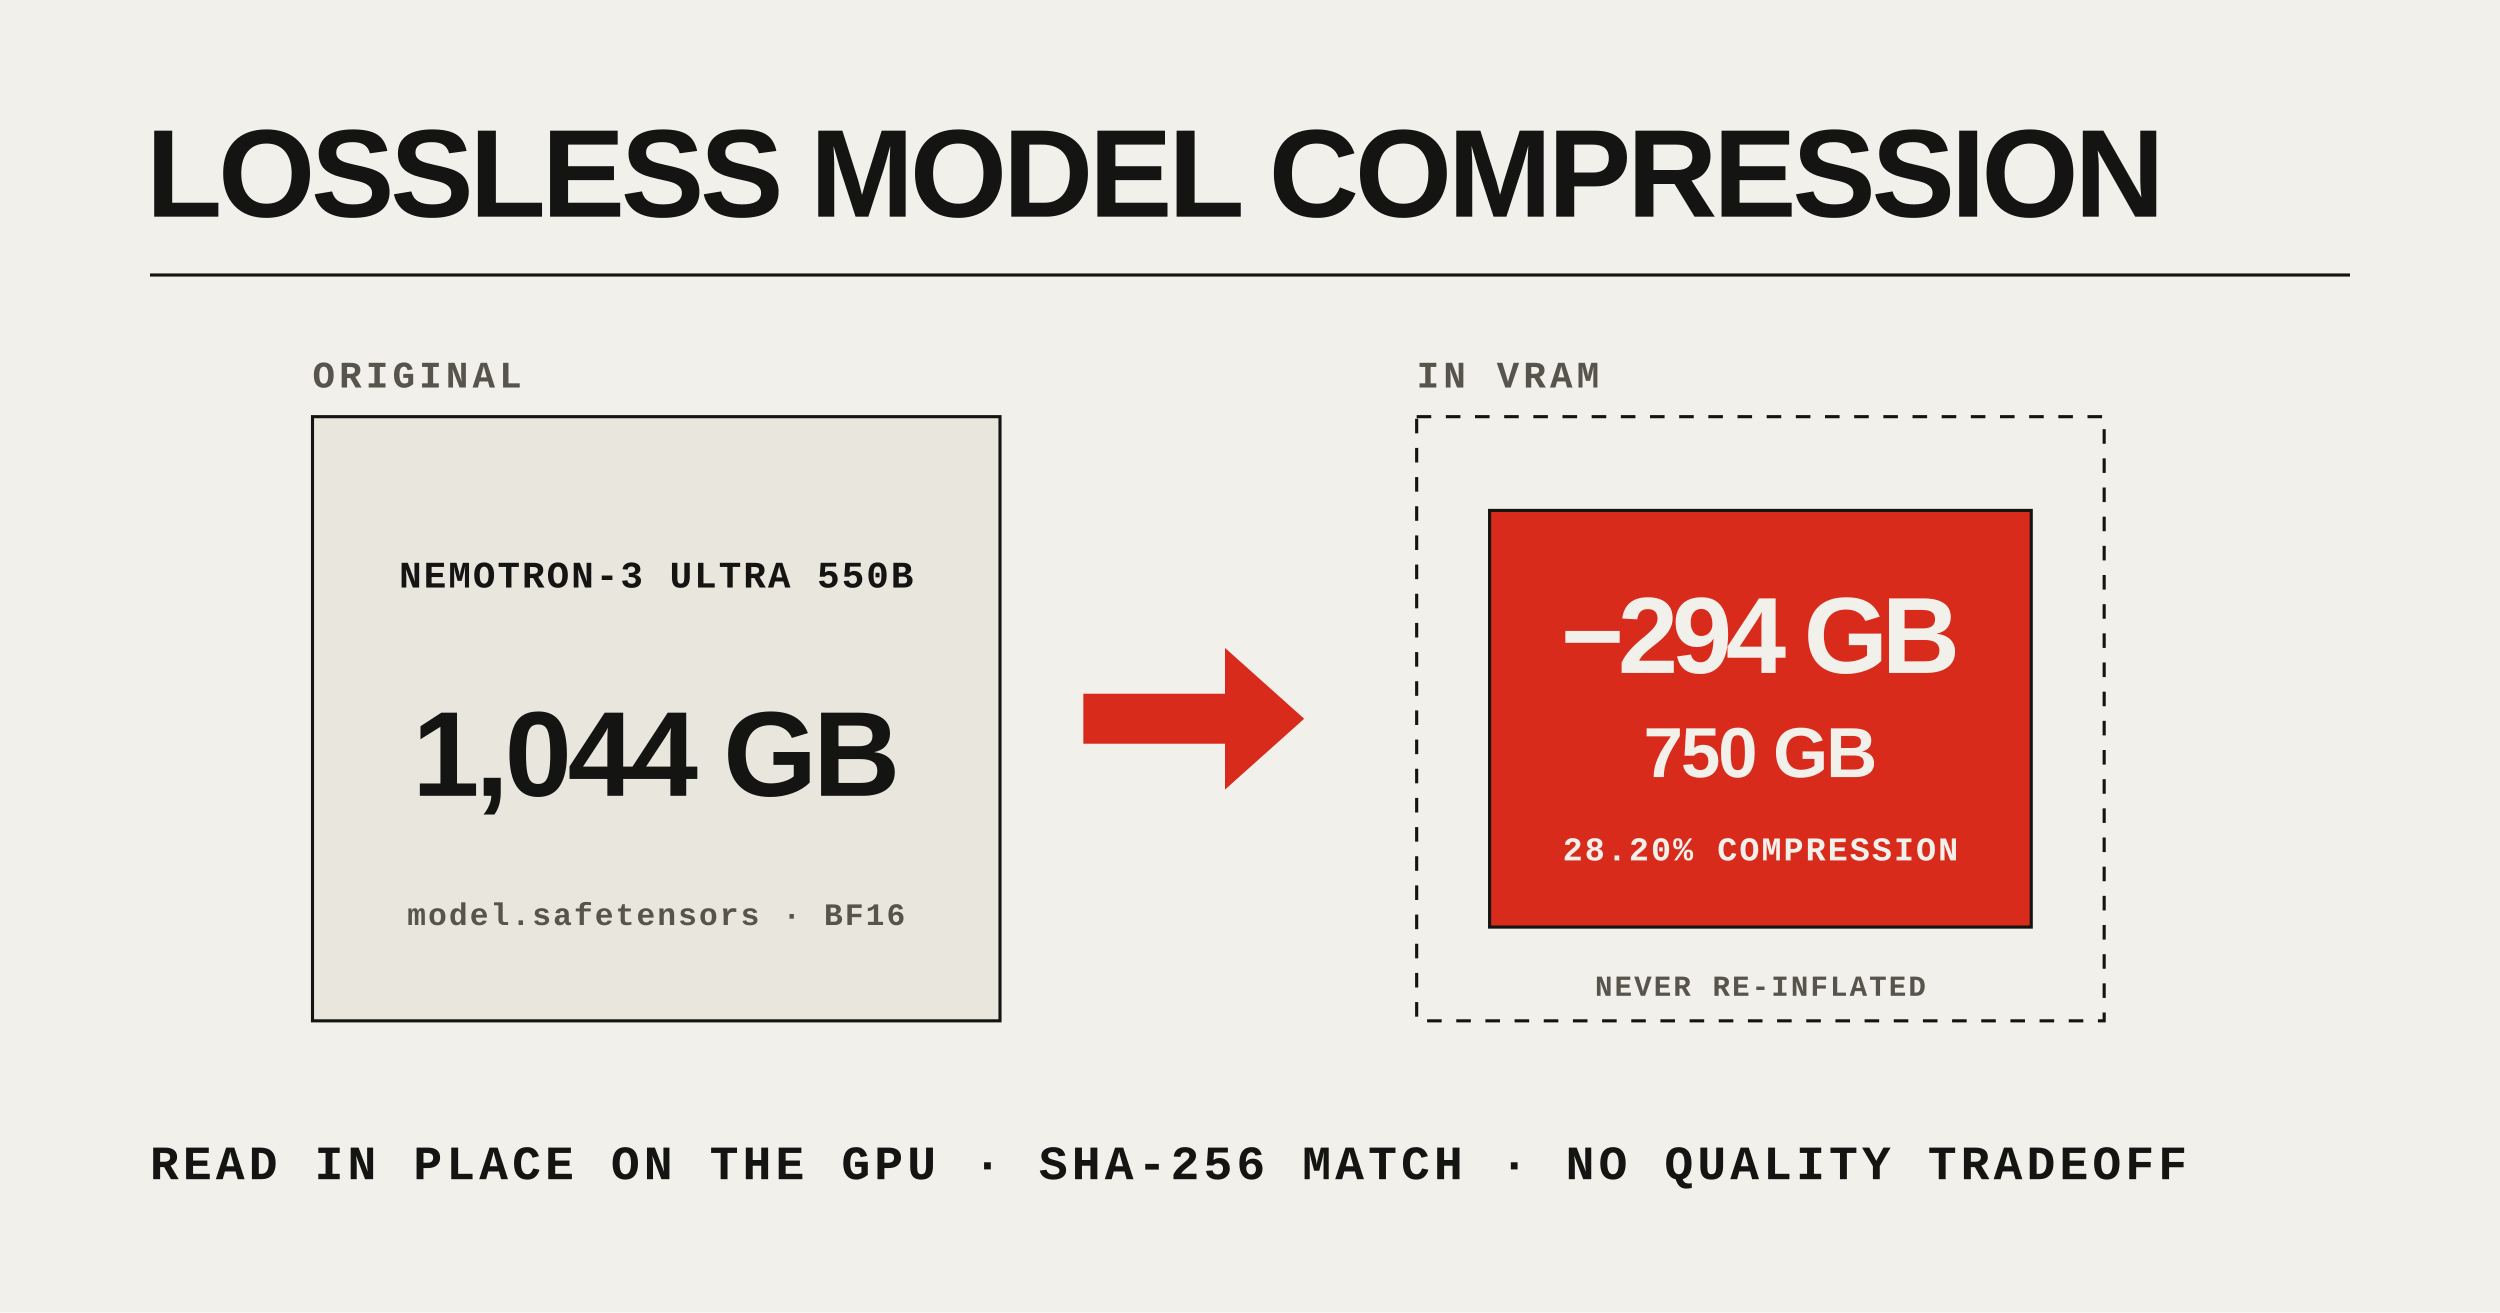
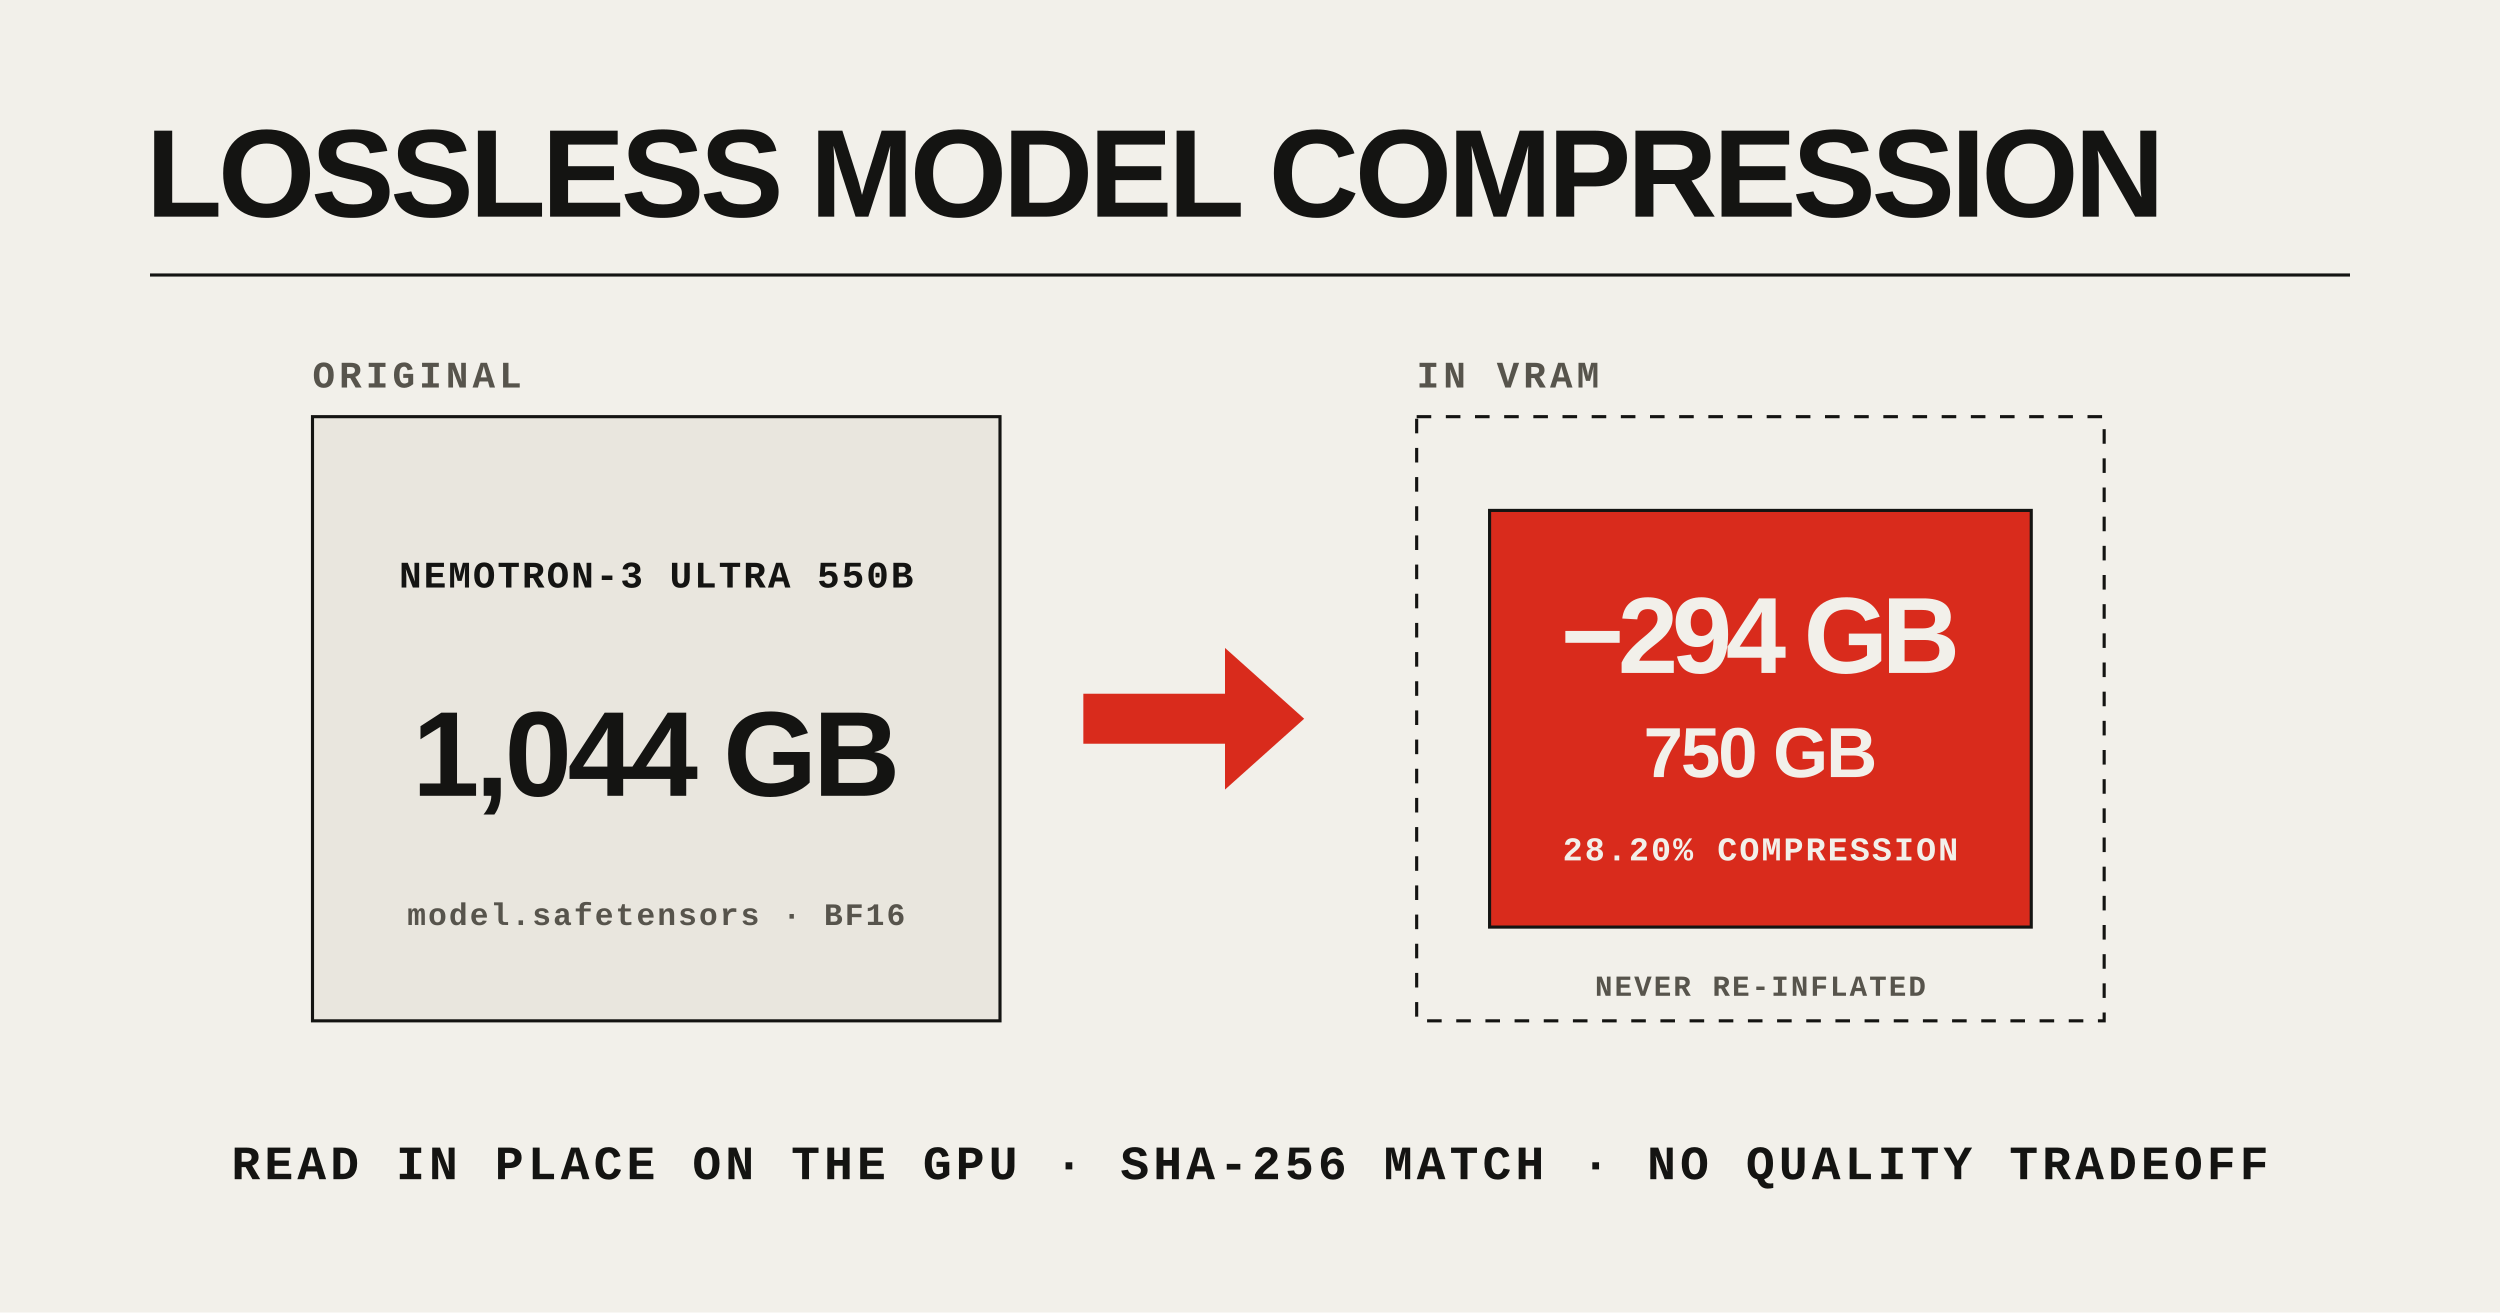
<svg xmlns="http://www.w3.org/2000/svg" width="1200" height="630" viewBox="0 0 1200 630">
  <defs>
    <style>
    .ink{fill:#141412}.ink2{fill:#57544C}.red{fill:#D92B1C}
    .stroke{stroke:#141412;stroke-width:1.5;fill:none}
    .mono{font-family:Consolas,"Courier New",monospace;font-weight:700}
    .black{font-family:"Arial Black",Arial,sans-serif;font-weight:900}
  </style>
  </defs>
  <rect width="1200" height="630" fill="#F2F0EA" />
  <text x="70" y="104" class="black ink" font-size="60" letter-spacing="-2">LOSSLESS MODEL COMPRESSION</text>
  <line x1="72" y1="132" x2="1128" y2="132" class="stroke" />
  <g transform="translate(150 200)">
    <text x="0" y="-14" class="mono ink2" font-size="18" letter-spacing="2">ORIGINAL</text>
    <rect x="0" y="0" width="330" height="290" fill="#E9E6DE" />
    <rect x="0" y="0" width="330" height="290" class="stroke" />
    <text x="165" y="82" text-anchor="middle" class="mono ink" font-size="18" letter-spacing="1">NEMOTRON-3 ULTRA 550B</text>
    <text x="165" y="182" text-anchor="middle" class="black ink" font-size="58" letter-spacing="-2">1,044 GB</text>
    <text x="165" y="244" text-anchor="middle" class="mono ink2" font-size="15" letter-spacing="1">model.safetensors · BF16</text>
  </g>
  <path d="M520 333 L588 333 L588 311 L626 345 L588 379 L588 357 L520 357 Z" class="red" />
  <g transform="translate(680 200)">
    <text x="0" y="-14" class="mono ink2" font-size="18" letter-spacing="2">IN VRAM</text>
    <rect x="0" y="0" width="330" height="290" class="stroke" stroke-dasharray="7 7" />
    <rect x="35" y="45" width="260" height="200" class="red" />
    <rect x="35" y="45" width="260" height="200" class="stroke" />
    <text x="165" y="123" text-anchor="middle" class="black" fill="#F2F0EA" font-size="52" letter-spacing="-3">−294 GB</text>
    <text x="165" y="173" text-anchor="middle" class="black" fill="#F2F0EA" font-size="34" letter-spacing="-1">750 GB</text>
    <text x="165" y="213" text-anchor="middle" class="mono" fill="#F2F0EA" font-size="16" letter-spacing="1">28.20% COMPRESSION</text>
    <text x="165" y="278" text-anchor="middle" class="mono ink2" font-size="14" letter-spacing="1">NEVER RE-INFLATED</text>
  </g>
-   <text x="72" y="566" class="mono ink" font-size="23" letter-spacing="2">READ IN PLACE ON THE GPU · SHA-256 MATCH · NO QUALITY TRADEOFF</text>
+   <text x="600" y="566" text-anchor="middle" class="mono ink" font-size="23" letter-spacing="2">READ IN PLACE ON THE GPU · SHA-256 MATCH · NO QUALITY TRADEOFF</text>
</svg>
